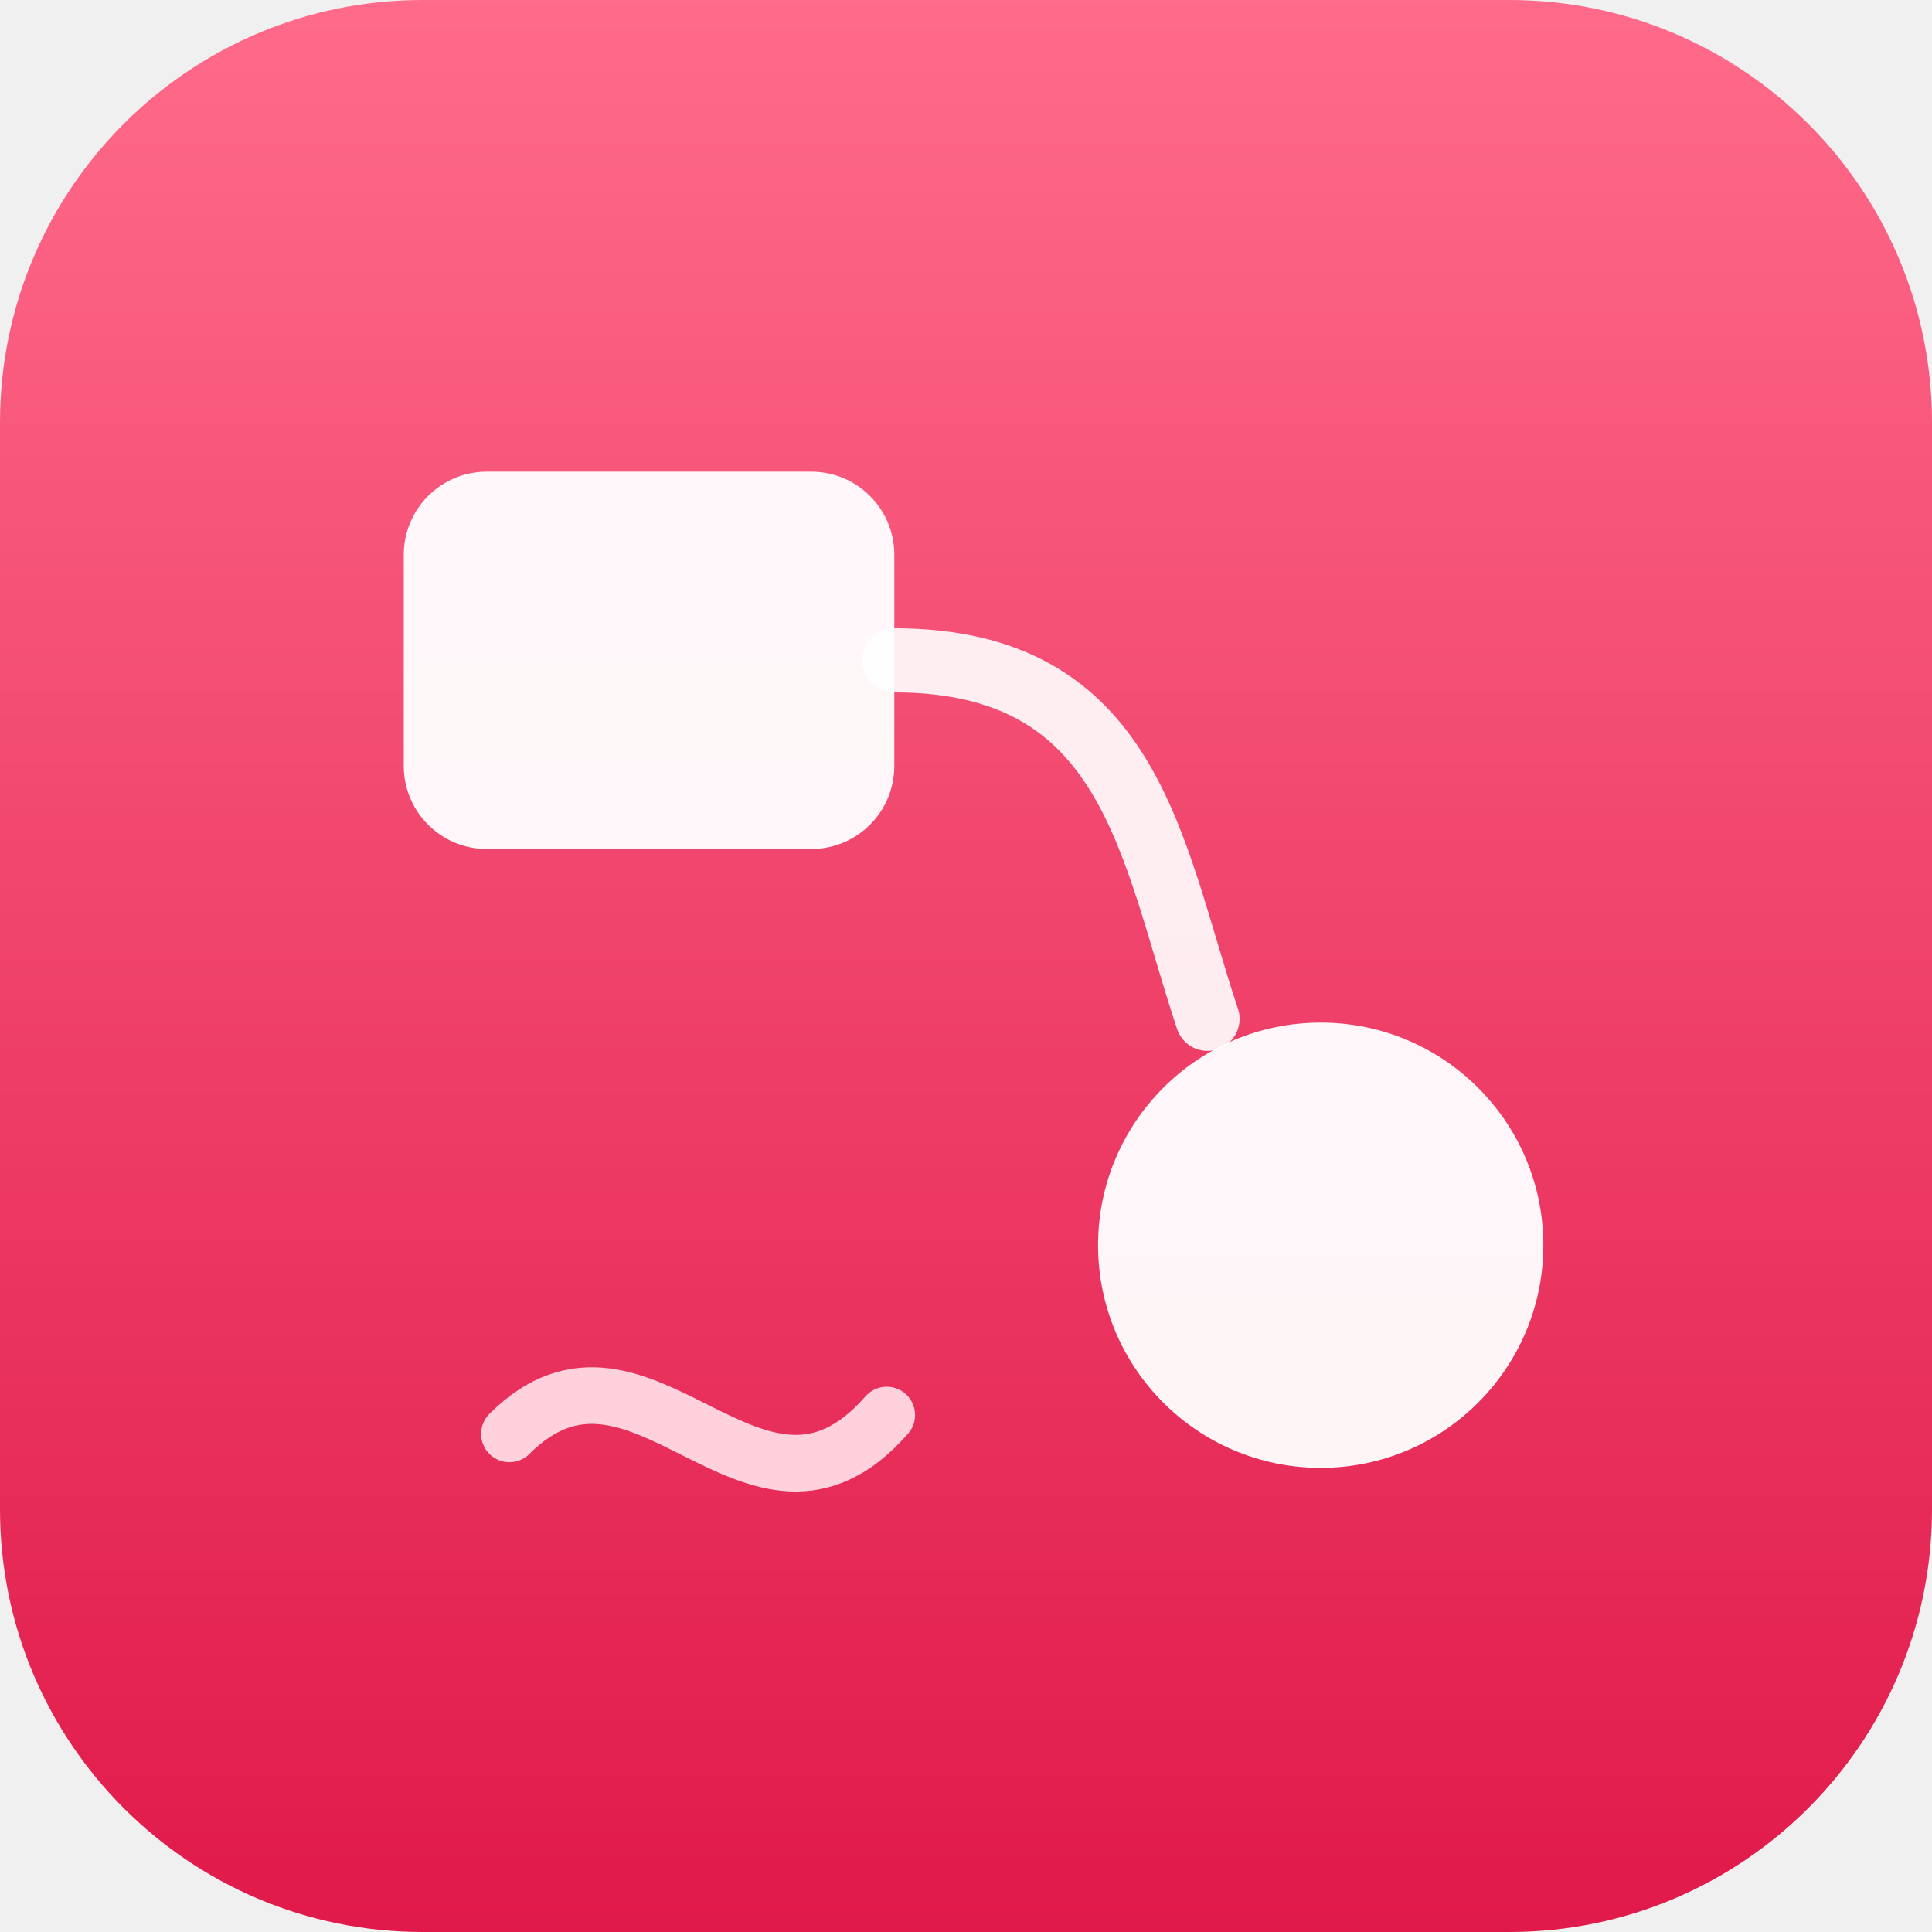
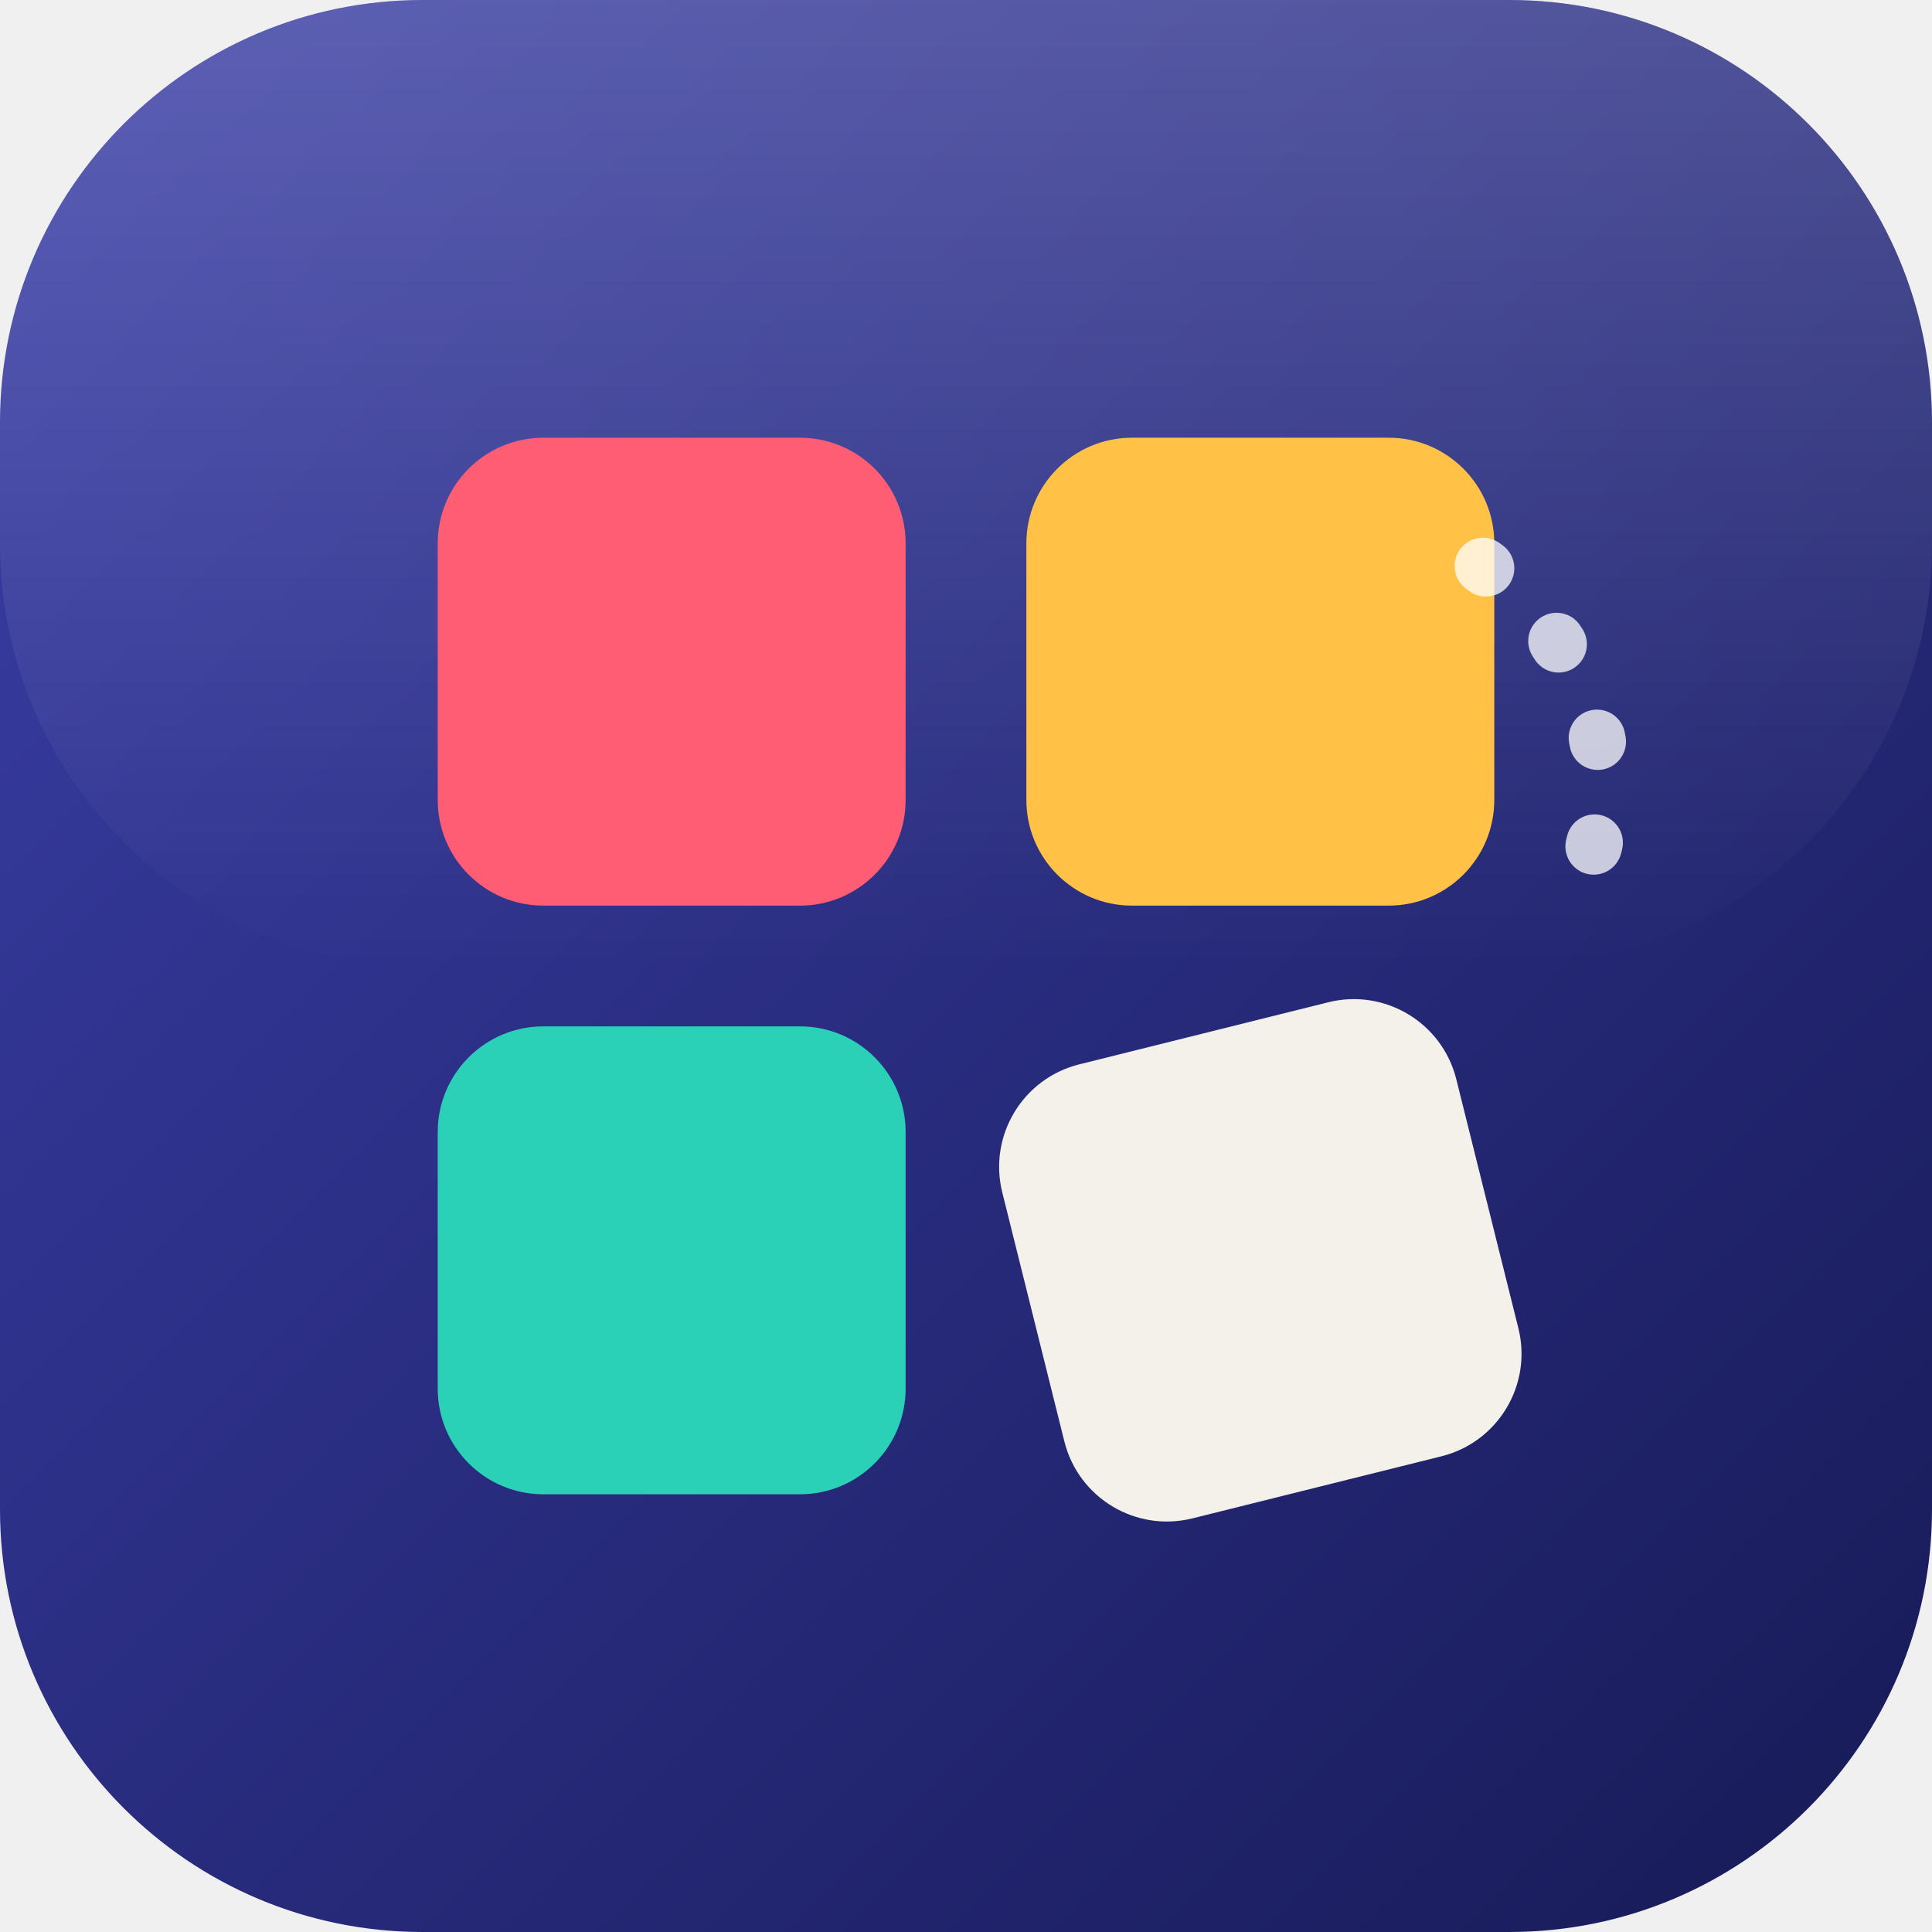
<svg xmlns="http://www.w3.org/2000/svg" viewBox="0 0 1024 1024">
  <defs>
-     <linearGradient id="g" x1="0" y1="0" x2="0" y2="1">
-       <stop offset="0" stop-color="#ff6b8b" />
-       <stop offset="1" stop-color="#e0194a" />
+     <linearGradient id="bg" x1="0" y1="0" x2="1" y2="1">
+       <stop offset="0" stop-color="#3b3fa8" />
+       <stop offset="1" stop-color="#171a56" />
+     </linearGradient>
+     <linearGradient id="gl" x1="0" y1="0" x2="0" y2="1">
+       <stop offset="0" stop-color="#fff" stop-opacity=".18" />
+       <stop offset="1" stop-color="#fff" stop-opacity="0" />
    </linearGradient>
  </defs>
-   <rect width="1024" height="1024" rx="224" fill="url(#g)" />
-   <rect x="214" y="250" width="260" height="200" rx="44" fill="#fff" opacity=".95" />
-   <circle cx="700" cy="660" r="118" fill="#fff" opacity=".95" />
-   <path d="M474 350 C600 350 610 450 640 540" fill="none" stroke="#fff" stroke-width="34" stroke-linecap="round" opacity=".9" />
-   <path d="M270 760 C340 690 400 830 470 750" fill="none" stroke="#ffd1dc" stroke-width="30" stroke-linecap="round" />
+   <rect width="1024" height="1024" rx="224" fill="url(#bg)" />
+   <rect width="1024" height="512" rx="224" fill="url(#gl)" />
+   <g>
+     <rect x="232" y="232" width="248" height="248" rx="56" fill="#ff5d73" />
+     <rect x="544" y="232" width="248" height="248" rx="56" fill="#ffc247" />
+     <rect x="232" y="544" width="248" height="248" rx="56" fill="#2ad1b6" />
+     <g transform="rotate(-14 668 668)">
+       <rect x="544" y="544" width="248" height="248" rx="56" fill="#f4f1ea" />
+     </g>
+   </g>
+   <path d="M786 300c56 40 78 108 52 168" fill="none" stroke="#fff" stroke-width="30" stroke-linecap="round" stroke-dasharray="2 54" opacity=".75" />
</svg>
